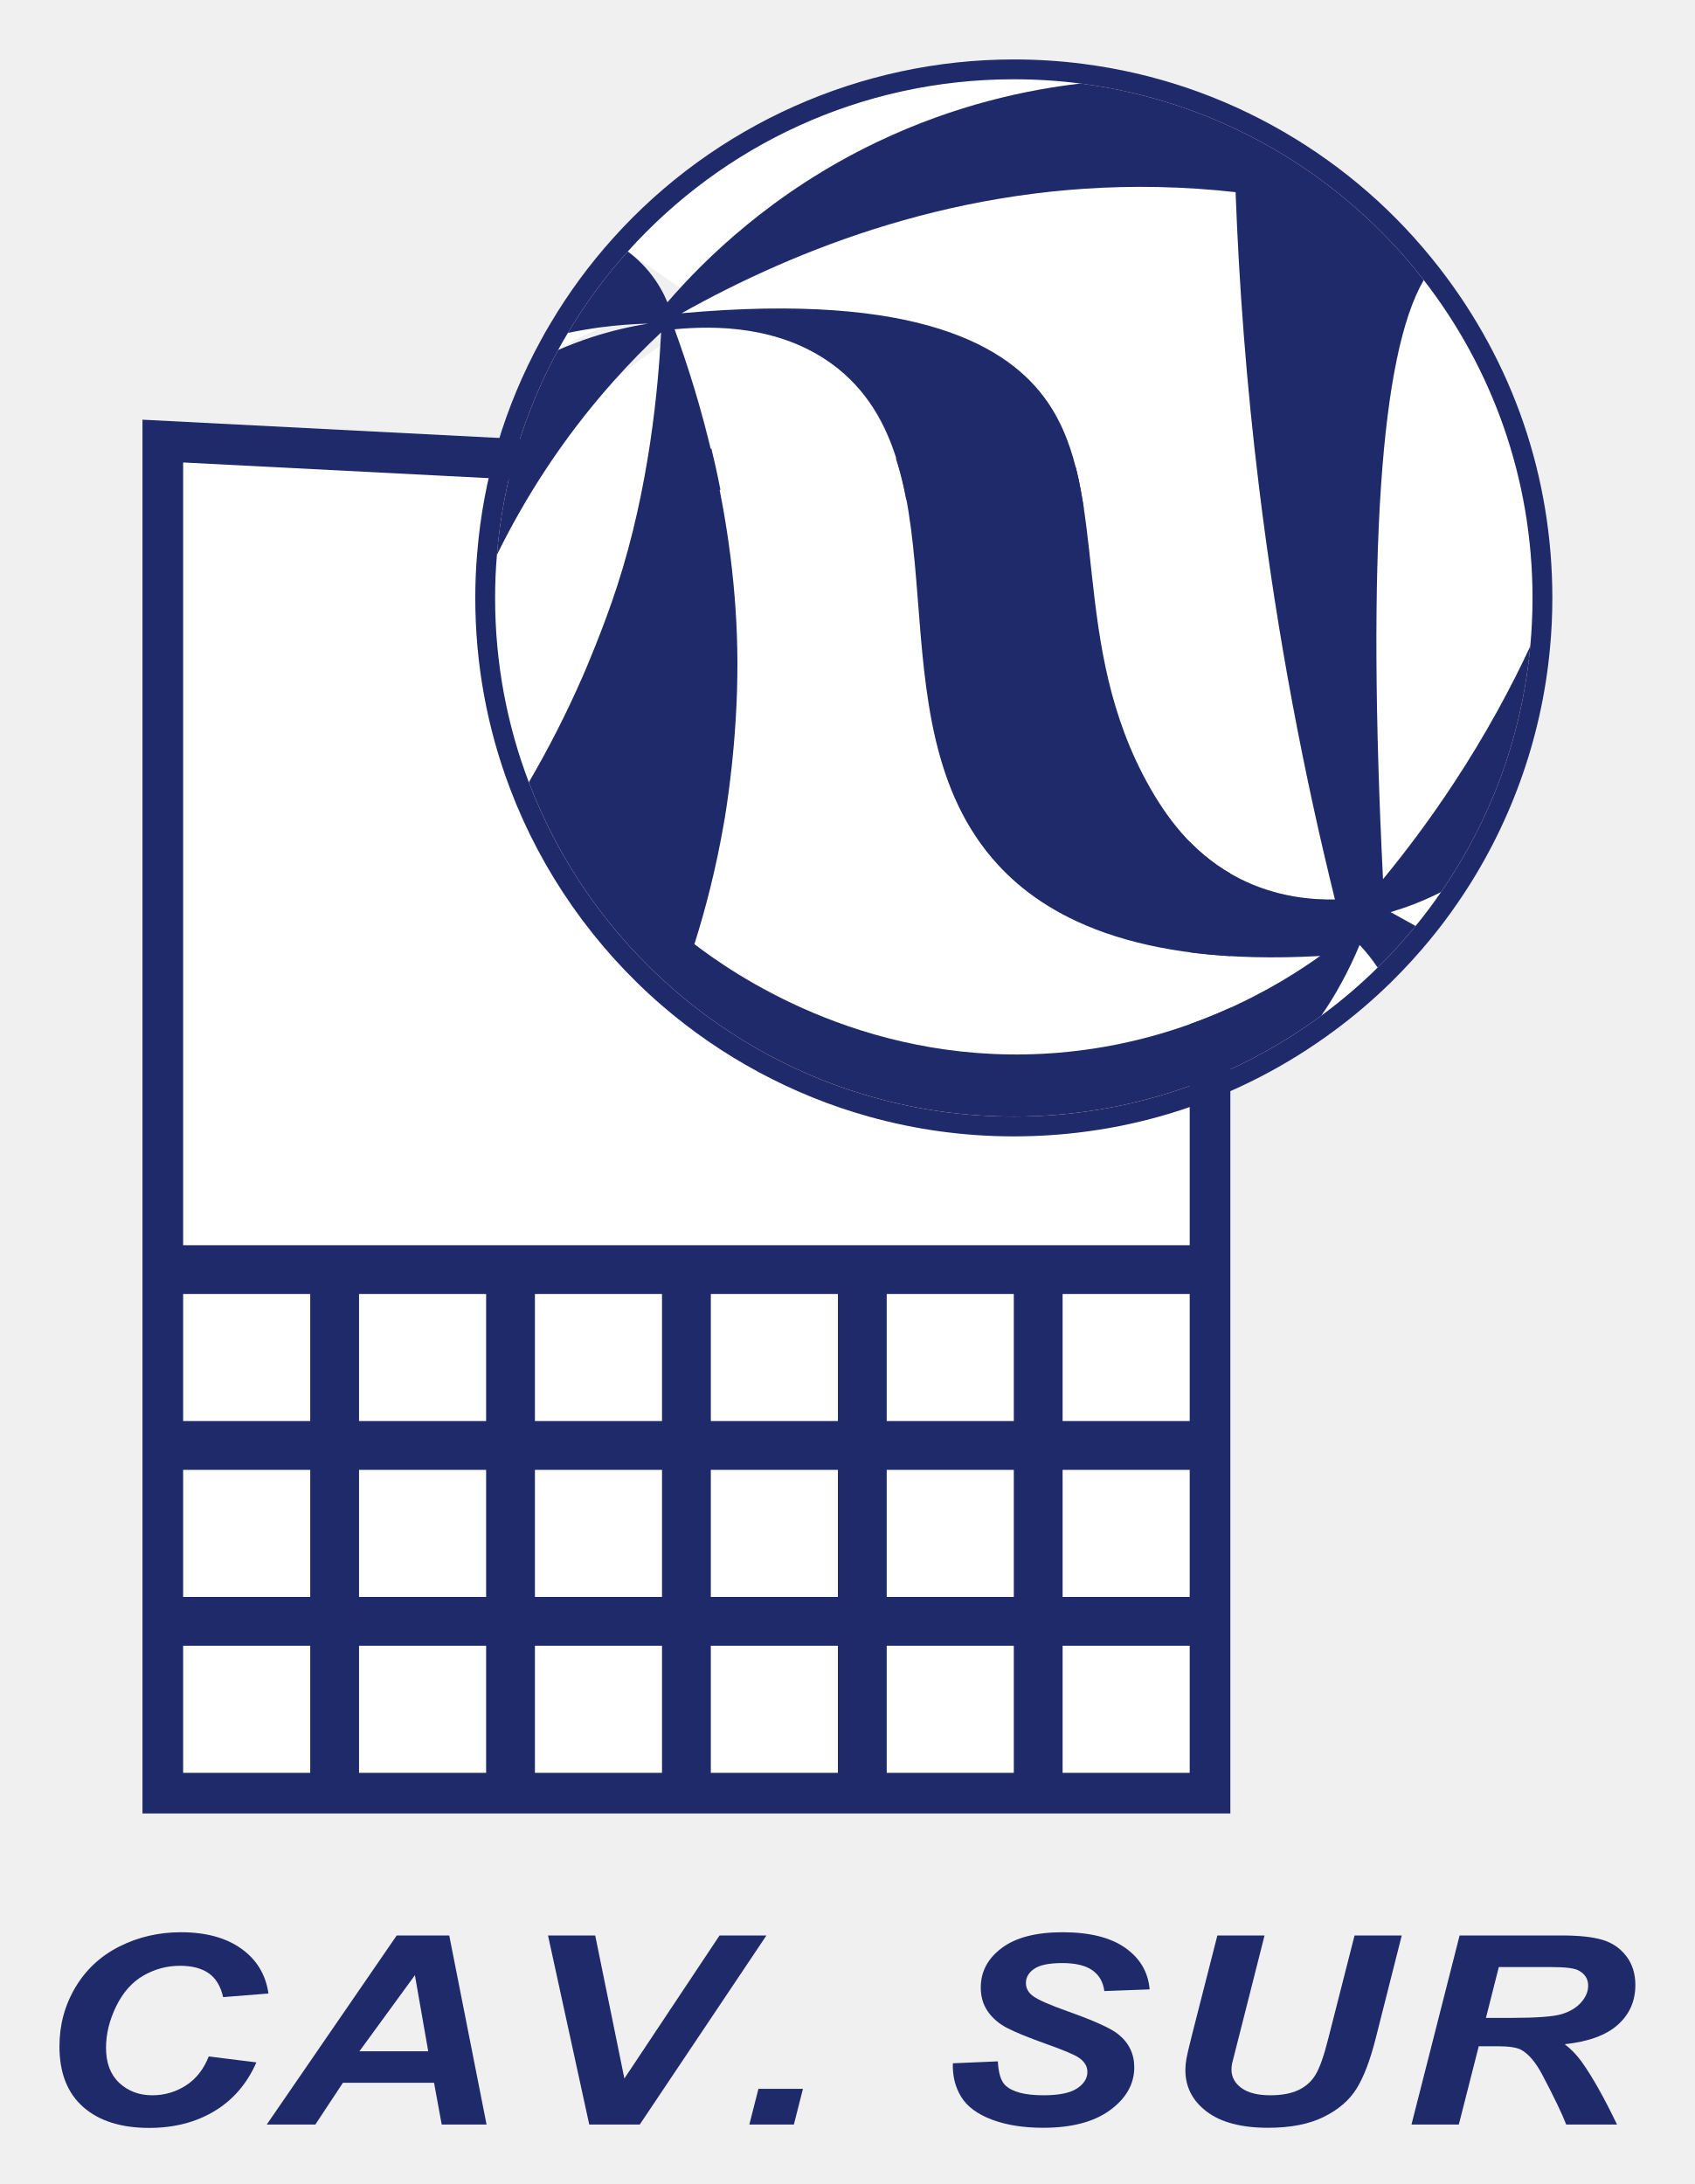
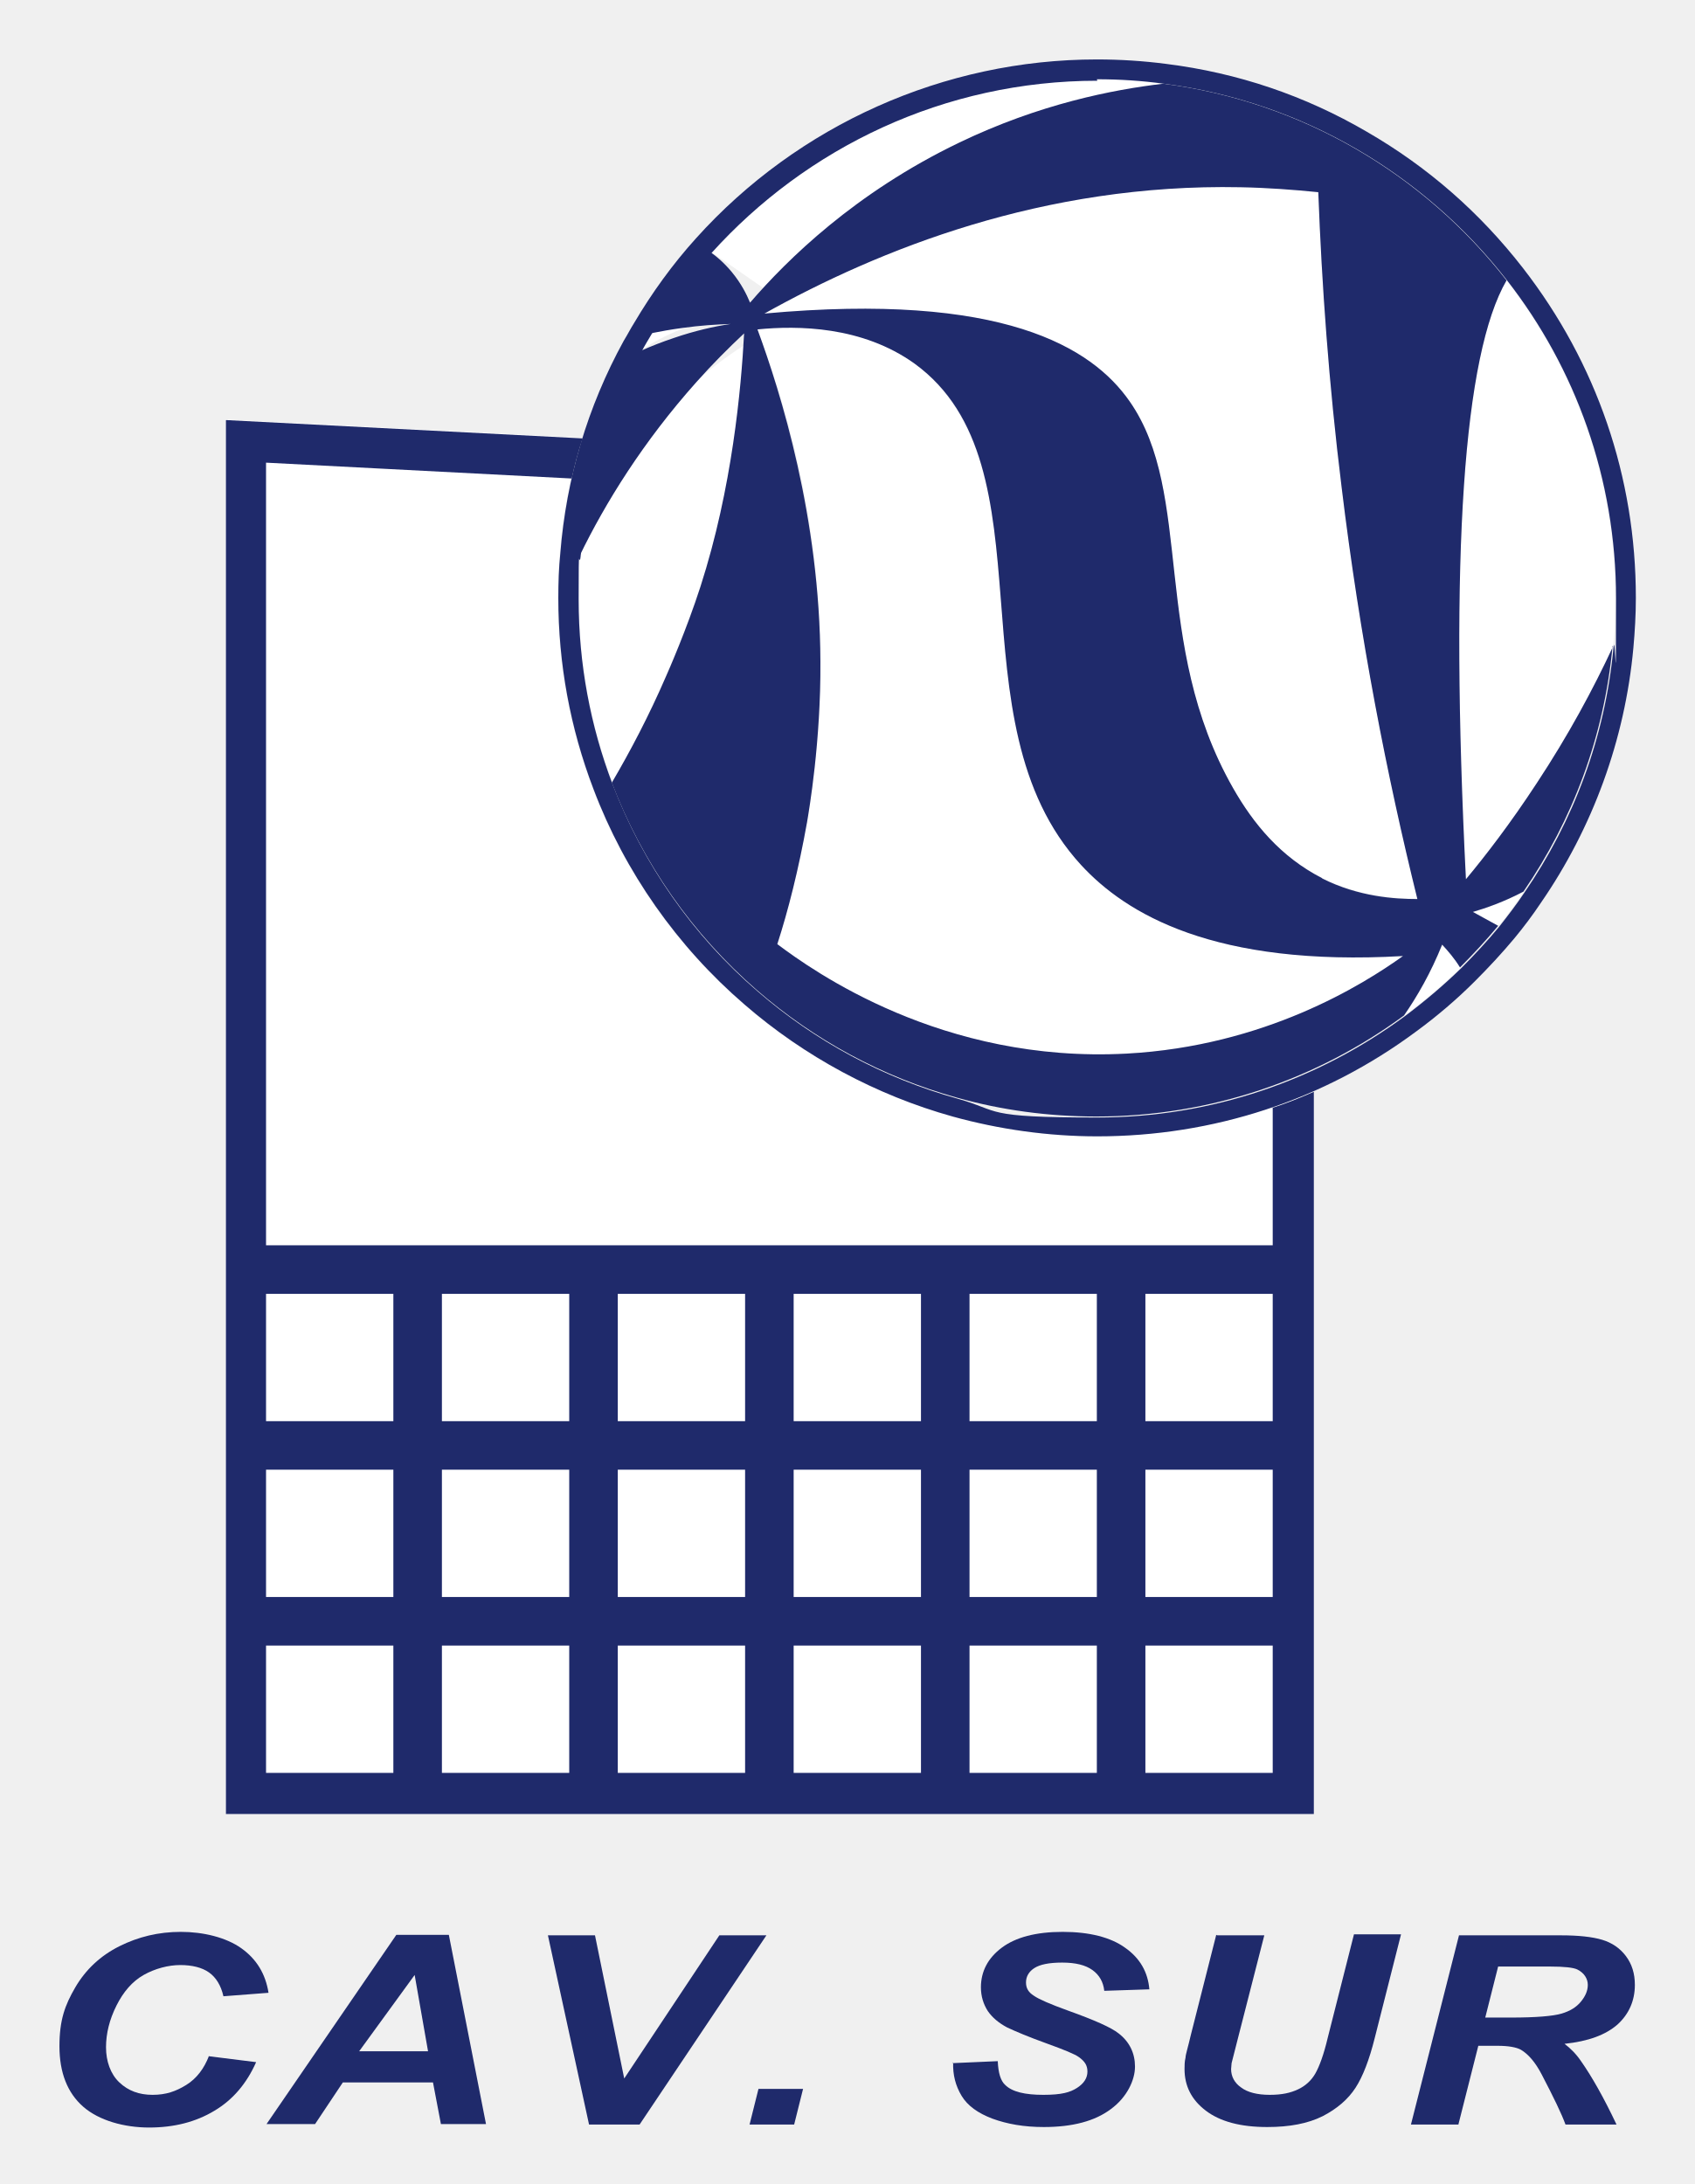
- <svg xmlns="http://www.w3.org/2000/svg" viewBox="-28.756 -12.000 342.074 440.863" width="342.074" height="440.863">
+ <svg xmlns="http://www.w3.org/2000/svg" id="Capa_1" version="1.1" viewBox="0 0 342.1 440.9" width="342.1" height="440.9">
  <defs>
    <style>
-       .cls-1 {
+       .st0 {
        fill: #fff;
      }

-       .cls-2 {
+       .st1 {
        fill: #1f2a6b;
      }
    </style>
  </defs>
-   <g id="Emblema">
-     <polygon class="cls-1" points="0 72.715 0 354.069 219.574 354.069 219.574 83.971 0 72.715" />
-     <path class="cls-2" d="M0,72.715v281.353h219.574V83.971L0,72.715ZM211.366,91.77v147.587H8.208V81.356l203.158,10.414ZM175.865,249.207v25.651h-25.651v-25.651h25.651ZM140.364,274.858h-25.651v-25.651h25.651v25.651ZM114.712,284.708h25.651v25.651h-25.651v-25.651ZM104.862,310.359h-25.651v-25.651h25.651v25.651ZM104.862,274.858h-25.651v-25.651h25.651v25.651ZM69.361,274.858h-25.651v-25.651h25.651v25.651ZM33.86,274.858H8.208v-25.651h25.651v25.651ZM33.86,284.708v25.651H8.208v-25.651h25.651ZM43.71,284.708h25.651v25.651h-25.651v-25.651ZM69.361,320.209v25.651h-25.651v-25.651h25.651ZM79.211,320.209h25.651v25.651h-25.651v-25.651ZM114.712,320.209h25.651v25.651h-25.651v-25.651ZM150.214,320.209h25.651v25.651h-25.651v-25.651ZM150.214,310.359v-25.651h25.651v25.651h-25.651ZM185.715,284.708h25.651v25.651h-25.651v-25.651ZM185.715,274.858v-25.651h25.651v25.651h-25.651ZM8.208,320.209h25.651v25.651H8.208v-25.651ZM185.715,345.86v-25.651h25.651v25.651h-25.651Z" />
-     <g>
-       <path class="cls-1" d="M93.202,53.99c-2.99,1.09-6.18,2.59-9.31,4.66.63-1.17,1.28-2.32,1.97-3.45,2-.44,4.17-.82,6.48-1.11.29-.04.58-.07.86-.1Z" />
-       <path class="cls-1" d="M95.102,64.92c3.97-3.49,7.67-6.04,10.46-7.78-.98,13.15-3.51,30.14-9.73,49.1-5.18,15.79-11.64,29.04-17.85,39.67-4.4-11.56-6.81-24.1-6.81-37.21,0-2.93.12-5.83.37-8.7,3.6-9.27,10.03-23.16,23.56-35.08Z" />
-       <path class="cls-1" d="M108.762,46.31c-3.6-2.52-7.2-5.03-10.81-7.55C117.112,17.42,144.922,4,175.862,4c4.57,0,9.07.29,13.48.86-13.39,1.54-27.34,5.16-41.16,11.85-17.41,8.43-30.28,19.63-39.42,29.6Z" />
-       <path class="cls-1" d="M237.702,180.97c-8.14,5.82-27.87,18.24-55.83,19.74-37.17,2-63.34-16.67-70.47-22.13,4.29-13.56,8.79-33.18,8.68-57.02-.13-29.46-7.25-53.04-13.22-68.07,9.05-.61,21.83.12,32.2,7.91,28.49,21.4,6.8,72.07,33.62,101.18,9.13,9.92,26.86,20.55,65.02,18.39Z" />
-       <path class="cls-1" d="M106.822,53.39c-.1-.25-.2-.5-.3-.75,23.67-13.66,57.63-27.72,98.41-26.89,5.43.1,10.66.47,15.7,1.04.69,18.56,2.15,38.48,4.73,59.54,3.74,30.59,9.2,58.45,15.32,83.23-4.45.09-11.75-.4-19.32-4.25-8.4-4.28-13.85-11.02-17.96-18.22-16.72-29.26-7.84-59.88-20.85-78.12-7.76-10.89-26.29-21.54-75.73-15.58Z" />
-       <path class="cls-1" d="M245.662,178.75c1.21,1.28,2.46,2.8,3.64,4.57-3.55,3.5-7.35,6.74-11.37,9.69,2.73-3.95,5.38-8.65,7.73-14.26Z" />
-       <path class="cls-1" d="M251.912,172.12c2.66-.79,6.23-2.03,10.19-4.05-1.61,2.35-3.33,4.64-5.14,6.85-1.68-.93-3.37-1.87-5.05-2.8Z" />
-       <path class="cls-1" d="M280.562,108.7c0,3.3-.15,6.56-.46,9.77-3.99,8.57-9.03,17.88-15.42,27.6-5.29,8.05-10.32,14.57-14.3,19.41-3.27-65.58-.54-105.9,8.22-120.95,13.76,17.72,21.96,39.99,21.96,64.17Z" />
-       <path class="cls-2" d="M280.102,118.47c-3.99,8.57-9.03,17.88-15.42,27.6-5.29,8.05-10.32,14.57-14.3,19.41-3.27-65.58-.54-105.9,8.22-120.95-16.55-21.31-41.16-36.06-69.26-39.67-10.23,1.18-24.99,4.11-41.16,11.85-21.01,10.06-34.71,23.61-42.23,32.31-.7-1.68-1.85-3.92-3.74-6.21-1.48-1.8-3-3.11-4.26-4.05-4.55,5.06-8.6,10.56-12.09,16.44,2.02-.42,4.19-.8,6.48-1.11,3.49-.47,6.76-.69,9.74-.77-3.42.55-7.29,1.41-11.45,2.76-2.45.8-4.7,1.68-6.74,2.57-2.87,5.26-6.03,12.13-8.48,20.47-1.97,6.7-3.29,13.69-3.87,20.88,5.25-10.69,12.76-22.97,23.56-35.08,3.2-3.59,6.41-6.85,9.58-9.82-.58,11.15-2.38,31.21-8.85,51.14-2.84,8.74-6.48,17.13-6.87,18.04-3.54,8.12-7.3,15.33-10.98,21.63,6.2,16.32,16.38,30.69,29.34,41.92,11.54,10.01,25.29,17.53,40.42,21.73,8.95,2.5,18.38,3.83,28.12,3.83,23.23,0,44.7-7.57,62.07-20.38,2.73-3.95,5.38-8.65,7.73-14.26,1.21,1.28,2.46,2.8,3.64,4.57,2.7-2.66,5.26-5.46,7.66-8.4-1.68-.93-3.37-1.87-5.05-2.8,2.66-.79,6.23-2.03,10.19-4.05,9.91-14.35,16.31-31.29,18-49.6ZM181.872,200.71c-37.17,2-63.34-16.67-70.47-22.13,2.15-6.78,4.34-15.07,5.99-24.65.42-2.43,2.75-16.33,2.69-32.37-.11-29.1-8.04-54.35-12.68-67.09,8.13-.78,21.07-.73,31.66,6.93,28.44,20.56,6.77,72,33.62,101.18,9.13,9.92,26.86,20.55,65.02,18.39-8.14,5.82-27.87,18.24-55.83,19.74ZM221.362,165.31c-8.4-4.28-13.85-11.02-17.96-18.22-16.703-29.261-7.764-59.417-20.85-78.12-7.617-10.888-25.64-22.091-73.746-17.738,23.084-12.933,56.259-26.279,96.126-25.482,5.427.109,10.664.473,15.7,1.04.69,18.56,2.15,38.48,4.73,59.54,3.74,30.59,9.2,58.45,15.32,83.23-4.45.09-11.75-.4-19.32-4.25Z" />
-       <path class="cls-2" d="M175.862,4c4.57,0,9.07.29,13.48.86,28.1,3.61,52.71,18.36,69.26,39.67,13.76,17.72,21.96,39.99,21.96,64.17,0,3.3-.15,6.56-.46,9.77-1.69,18.31-8.09,35.25-18,49.6-1.61,2.35-3.33,4.64-5.14,6.85-2.4,2.94-4.96,5.74-7.66,8.4-3.55,3.5-7.35,6.74-11.37,9.69-17.37,12.81-38.84,20.38-62.07,20.38-9.74,0-19.17-1.33-28.12-3.83-15.13-4.2-28.88-11.72-40.42-21.73-12.96-11.23-23.14-25.6-29.34-41.92-4.4-11.56-6.81-24.1-6.81-37.21,0-2.93.12-5.83.37-8.7,1.21-14.88,5.55-28.89,12.35-41.35.63-1.17,1.28-2.32,1.97-3.45,3.49-5.88,7.54-11.38,12.09-16.44C117.112,17.42,144.922,4,175.862,4M175.862,0c-30.813,0-60.295,13.153-80.886,36.088-4.72,5.25-8.941,10.987-12.542,17.051-.673,1.104-1.349,2.287-2.064,3.615-7.267,13.316-11.582,27.763-12.815,42.922-.254,2.911-.383,5.954-.383,9.024,0,13.307,2.379,26.305,7.072,38.633,6.345,16.702,16.878,31.752,30.459,43.52,12.101,10.497,26.615,18.299,41.97,22.561,9.442,2.638,19.265,3.976,29.19,3.976,23.388,0,45.673-7.317,64.444-21.161,4.149-3.045,8.123-6.431,11.804-10.061,2.823-2.781,5.498-5.715,7.95-8.719,1.882-2.298,3.681-4.695,5.341-7.119,10.516-15.228,16.98-33.038,18.683-51.493.316-3.271.477-6.687.477-10.138,0-24.376-7.884-47.414-22.801-66.623-8.667-11.16-19.249-20.405-31.452-27.48-12.508-7.252-26.12-11.862-40.458-13.704-4.581-.592-9.289-.893-13.99-.893h0Z" />
-     </g>
+   <g>
+     <path class="st0" d="M265.1,220.3v145.8H45.5V84.7l72,3.7c-.8,2.7-1.6,5.4-2.2,8.1-1.1,5-1.9,10-2.3,15.2-.3,2.9-.4,5.9-.4,9,0,13.3,2.4,26.3,7.1,38.6,6.3,16.7,16.9,31.8,30.5,43.5,12.1,10.5,26.6,18.3,42,22.6,9.5,2.6,19.3,4,29.2,4s24.2-2,35.5-5.9c2.8-1,5.5-2,8.2-3.2Z" />
+     <path class="st1" d="M256.9,223.5v27.9H53.7V93.4l61.7,3.2c.6-2.7,1.3-5.4,2.2-8.1l-72-3.7v281.4h219.6v-145.8c-2.7,1.2-5.4,2.3-8.2,3.2ZM79.4,357.9h-25.7v-25.7h25.7v25.7ZM79.4,322.4h-25.7v-25.7h25.7v25.7ZM79.4,286.9h-25.7v-25.7h25.7v25.7ZM114.9,357.9h-25.7v-25.7h25.7v25.7ZM114.9,322.4h-25.7v-25.7h25.7v25.7ZM114.9,286.9h-25.7v-25.7h25.7v25.7ZM150.4,357.9h-25.7v-25.7h25.7v25.7ZM150.4,322.4h-25.7v-25.7h25.7v25.7ZM150.4,286.9h-25.7v-25.7h25.7v25.7ZM185.9,357.9h-25.7v-25.7h25.7v25.7ZM185.9,322.4h-25.7v-25.7h25.7v25.7ZM185.9,286.9h-25.7v-25.7h25.7v25.7ZM221.4,357.9h-25.7v-25.7h25.7v25.7ZM221.4,322.4h-25.7v-25.7h25.7v25.7ZM221.4,286.9h-25.7v-25.7h25.7v25.7ZM256.9,357.9h-25.7v-25.7h25.7v25.7ZM256.9,322.4h-25.7v-25.7h25.7v25.7ZM256.9,286.9h-25.7v-25.7h25.7v25.7Z" />
  </g>
-   <g id="Texto" fill="#1f2a6b">
-     <path d="M13.371 403.116 22.991 404.314Q20.175 410.745 14.542 414.142Q8.909 417.54 1.345 417.54Q-7.167 417.54 -11.962 413.322Q-16.756 409.104 -16.756 401.085Q-16.756 394.576 -13.544 389.174Q-10.332 383.771 -4.636 380.907Q1.06 378.043 7.769 378.043Q15.301 378.043 19.953 381.363Q24.605 384.682 25.428 390.41L16.282 391.139Q15.523 387.807 13.355 386.31Q11.187 384.813 7.58 384.813Q3.624 384.813 0.19 386.791Q-3.243 388.77 -5.3 392.975Q-7.357 397.18 -7.357 401.372Q-7.357 405.954 -4.683 408.453Q-2.009 410.953 1.978 410.953Q5.681 410.953 8.766 408.974Q11.852 406.995 13.371 403.116Z" />
-     <path d="M58.846 408.427H40.46L34.89 416.863H25.08L51.314 378.694H61.916L69.448 416.863H60.397ZM57.675 402.075 54.985 386.713 43.783 402.075Z" />
-     <path d="M100.366 416.863H90.176L81.853 378.694H91.378L97.264 407.568L116.474 378.694H125.936Z" />
-     <path d="M124.322 409.651H133.309L131.474 416.863H122.486Z" />
-     <path d="M163.563 404.496 172.645 404.105Q172.835 407.672 174.133 408.922Q176.221 410.953 181.854 410.953Q186.538 410.953 188.627 409.573Q190.715 408.193 190.715 406.24Q190.715 404.548 189.006 403.376Q187.804 402.517 182.408 400.59Q177.013 398.664 174.528 397.375Q172.044 396.086 170.62 394.029Q169.196 391.973 169.196 389.213Q169.196 384.396 173.437 381.22Q177.677 378.043 185.715 378.043Q193.88 378.043 198.358 381.194Q202.836 384.344 203.279 389.577L194.133 389.916Q193.785 387.182 191.728 385.724Q189.671 384.266 185.652 384.266Q181.696 384.266 180.003 385.411Q178.31 386.557 178.31 388.301Q178.31 389.942 179.861 391.009Q181.411 392.103 186.728 394.003Q194.734 396.841 196.918 398.612Q200.177 401.215 200.177 405.303Q200.177 410.354 195.32 413.934Q190.462 417.514 181.791 417.514Q175.81 417.514 171.427 415.861Q167.044 414.207 165.24 411.265Q163.436 408.323 163.563 404.496Z" />
-     <path d="M216.95 378.694H226.475L221.222 399.419L219.925 404.522Q219.798 405.173 219.798 405.746Q219.798 408.011 221.808 409.482Q223.817 410.953 227.646 410.953Q231.096 410.953 233.343 409.885Q235.589 408.818 236.824 406.709Q238.058 404.6 239.324 399.549L244.64 378.694H254.166L248.881 399.575Q247.203 406.162 245.02 409.651Q242.836 413.14 238.406 415.327Q233.975 417.514 227.203 417.514Q219.102 417.514 214.798 414.246Q210.494 410.979 210.494 405.85Q210.494 404.782 210.716 403.533Q210.842 402.699 211.823 398.794Z" />
-     <path d="M265.685 416.863H256.128L265.843 378.694H286.445Q291.761 378.694 294.72 379.592Q297.679 380.491 299.499 382.886Q301.318 385.281 301.318 388.692Q301.318 393.561 297.774 396.724Q294.23 399.888 287.046 400.643Q288.881 401.996 290.495 404.21Q293.692 408.688 297.616 416.863H287.362Q286.128 413.635 282.52 406.787Q280.558 403.09 278.343 401.814Q276.982 401.059 273.596 401.059H269.704ZM271.16 395.331H276.223Q283.913 395.331 286.429 394.576Q288.945 393.821 290.369 392.207Q291.793 390.593 291.793 388.822Q291.793 386.739 289.736 385.698Q288.47 385.073 284.261 385.073H273.755Z" />
+   <g>
+     <path class="st0" d="M138.7,66c-3,1.1-6.2,2.6-9.3,4.7.6-1.2,1.3-2.3,2-3.5,2-.4,4.2-.8,6.5-1.1.3,0,.6,0,.9,0Z" />
+     <path class="st0" d="M140.6,76.9c4-3.5,7.7-6,10.5-7.8-1,13.2-3.5,30.1-9.7,49.1-5.2,15.8-11.6,29-17.8,39.7-4.4-11.6-6.8-24.1-6.8-37.2s.1-5.8.4-8.7c3.6-9.3,10-23.2,23.6-35.1Z" />
+     <path class="st0" d="M154.3,58.3c-3.6-2.5-7.2-5-10.8-7.5,19.2-21.3,47-34.8,77.9-34.8s9.1.3,13.5.9c-13.4,1.5-27.3,5.2-41.2,11.9-17.4,8.4-30.3,19.6-39.4,29.6Z" />
+     <path class="st0" d="M283.2,193c-8.1,5.8-27.9,18.2-55.8,19.7-37.2,2-63.3-16.7-70.5-22.1,4.3-13.6,8.8-33.2,8.7-57-.1-29.5-7.2-53-13.2-68.1,9.1-.6,21.8.1,32.2,7.9,28.5,21.4,6.8,72.1,33.6,101.2,9.1,9.9,26.9,20.6,65,18.4Z" />
+     <path class="st0" d="M152.3,65.4c0-.2-.2-.5-.3-.8,23.7-13.7,57.6-27.7,98.4-26.9,5.4.1,10.7.5,15.7,1,.7,18.6,2.1,38.5,4.7,59.5,3.7,30.6,9.2,58.4,15.3,83.2-4.4,0-11.8-.4-19.3-4.2-8.4-4.3-13.9-11-18-18.2-16.7-29.3-7.8-59.9-20.9-78.1-7.8-10.9-26.3-21.5-75.7-15.6Z" />
+     <path class="st0" d="M291.2,190.8c1.2,1.3,2.5,2.8,3.6,4.6-3.6,3.5-7.4,6.7-11.4,9.7,2.7-3.9,5.4-8.6,7.7-14.3h0Z" />
+     <path class="st0" d="M297.4,184.1c2.7-.8,6.2-2,10.2-4.1-1.6,2.4-3.3,4.6-5.1,6.9-1.7-.9-3.4-1.9-5.1-2.8h0Z" />
+     <path class="st0" d="M326.1,120.7c0,3.3-.1,6.6-.5,9.8-4,8.6-9,17.9-15.4,27.6-5.3,8.1-10.3,14.6-14.3,19.4-3.3-65.6-.5-105.9,8.2-120.9,13.8,17.7,22,40,22,64.2h0Z" />
+     <path class="st1" d="M325.6,130.5c-4,8.6-9,17.9-15.4,27.6-5.3,8.1-10.3,14.6-14.3,19.4-3.3-65.6-.5-105.9,8.2-120.9-16.6-21.3-41.2-36.1-69.3-39.7-10.2,1.2-25,4.1-41.2,11.9-21,10.1-34.7,23.6-42.2,32.3-.7-1.7-1.8-3.9-3.7-6.2-1.5-1.8-3-3.1-4.3-4-4.6,5.1-8.6,10.6-12.1,16.4,2-.4,4.2-.8,6.5-1.1,3.5-.5,6.8-.7,9.7-.8-3.4.5-7.3,1.4-11.4,2.8-2.4.8-4.7,1.7-6.7,2.6-2.9,5.3-6,12.1-8.5,20.5-2,6.7-3.3,13.7-3.9,20.9,5.2-10.7,12.8-23,23.6-35.1,3.2-3.6,6.4-6.8,9.6-9.8-.6,11.2-2.4,31.2-8.8,51.1-2.8,8.7-6.5,17.1-6.9,18-3.5,8.1-7.3,15.3-11,21.6,6.2,16.3,16.4,30.7,29.3,41.9,11.5,10,25.3,17.5,40.4,21.7,8.9,2.5,18.4,3.8,28.1,3.8,23.2,0,44.7-7.6,62.1-20.4,2.7-3.9,5.4-8.6,7.7-14.3,1.2,1.3,2.5,2.8,3.6,4.6,2.7-2.7,5.3-5.5,7.7-8.4-1.7-.9-3.4-1.9-5.1-2.8,2.7-.8,6.2-2,10.2-4.1,9.9-14.4,16.3-31.3,18-49.6h0ZM227.4,212.7c-37.2,2-63.3-16.7-70.5-22.1,2.2-6.8,4.3-15.1,6-24.6.4-2.4,2.8-16.3,2.7-32.4-.1-29.1-8-54.3-12.7-67.1,8.1-.8,21.1-.7,31.7,6.9,28.4,20.6,6.8,72,33.6,101.2,9.1,9.9,26.9,20.6,65,18.4-8.1,5.8-27.9,18.2-55.8,19.7h0ZM266.9,177.3c-8.4-4.3-13.9-11-18-18.2-16.7-29.3-7.8-59.4-20.9-78.1-7.6-10.9-25.6-22.1-73.7-17.7,23.1-12.9,56.3-26.3,96.1-25.5,5.4.1,10.7.5,15.7,1,.7,18.6,2.1,38.5,4.7,59.5,3.7,30.6,9.2,58.5,15.3,83.2-4.4,0-11.8-.4-19.3-4.2Z" />
+     <path class="st1" d="M221.4,16c4.6,0,9.1.3,13.5.9,28.1,3.6,52.7,18.4,69.3,39.7,13.8,17.7,22,40,22,64.2s-.1,6.6-.5,9.8c-1.7,18.3-8.1,35.2-18,49.6-1.6,2.4-3.3,4.6-5.1,6.9-2.4,2.9-5,5.7-7.7,8.4-3.6,3.5-7.4,6.7-11.4,9.7-17.4,12.8-38.8,20.4-62.1,20.4s-19.2-1.3-28.1-3.8c-15.1-4.2-28.9-11.7-40.4-21.7-13-11.2-23.1-25.6-29.3-41.9-4.4-11.6-6.8-24.1-6.8-37.2s.1-5.8.4-8.7c1.2-14.9,5.6-28.9,12.3-41.3.6-1.2,1.3-2.3,2-3.5,3.5-5.9,7.5-11.4,12.1-16.4,19.2-21.3,47-34.8,77.9-34.8M221.4,12c-30.8,0-60.3,13.2-80.9,36.1-4.7,5.2-8.9,11-12.5,17.1-.7,1.1-1.3,2.3-2.1,3.6-7.3,13.3-11.6,27.8-12.8,42.9-.3,2.9-.4,6-.4,9,0,13.3,2.4,26.3,7.1,38.6,6.3,16.7,16.9,31.8,30.5,43.5,12.1,10.5,26.6,18.3,42,22.6,9.4,2.6,19.3,4,29.2,4,23.4,0,45.7-7.3,64.4-21.2,4.1-3,8.1-6.4,11.8-10.1,2.8-2.8,5.5-5.7,8-8.7,1.9-2.3,3.7-4.7,5.3-7.1,10.5-15.2,17-33,18.7-51.5.3-3.3.5-6.7.5-10.1,0-24.4-7.9-47.4-22.8-66.6-8.7-11.2-19.2-20.4-31.5-27.5-12.5-7.3-26.1-11.9-40.5-13.7-4.6-.6-9.3-.9-14-.9h0Z" />
+   </g>
+   <g id="Texto">
+     <path class="st1" d="M42.1,415.1l9.6,1.2c-1.9,4.3-4.7,7.6-8.4,9.8-3.8,2.3-8.2,3.4-13.2,3.4s-10.1-1.4-13.3-4.2c-3.2-2.8-4.8-6.9-4.8-12.2s1.1-8.3,3.2-11.9c2.1-3.6,5.1-6.4,8.9-8.3s7.9-2.9,12.4-2.9,9.1,1.1,12.2,3.3c3.1,2.2,4.9,5.2,5.5,9l-9.1.7c-.5-2.2-1.5-3.8-2.9-4.8-1.4-1-3.4-1.5-5.8-1.5s-5.1.7-7.4,2c-2.3,1.3-4.1,3.4-5.5,6.2-1.4,2.8-2.1,5.6-2.1,8.4s.9,5.4,2.7,7.1c1.8,1.7,4,2.5,6.7,2.5s4.7-.7,6.8-2c2.1-1.3,3.6-3.3,4.6-5.9Z" />
+     <path class="st1" d="M87.6,420.4h-18.4l-5.6,8.4h-9.8l26.2-38.2h10.6l7.5,38.2h-9.1l-1.6-8.4ZM86.4,414.1l-2.7-15.4-11.2,15.4h13.9Z" />
+     <path class="st1" d="M129.1,428.9h-10.2l-8.3-38.2h9.5l5.9,28.9,19.2-28.9h9.5l-25.6,38.2Z" />
+     <path class="st1" d="M153.1,421.7h9l-1.8,7.2h-9l1.8-7.2Z" />
+     <path class="st1" d="M192.3,416.5l9.1-.4c.1,2.4.6,4,1.5,4.8,1.4,1.4,4,2,7.7,2s5.4-.5,6.8-1.4,2.1-2,2.1-3.3-.6-2.1-1.7-2.9c-.8-.6-3-1.5-6.6-2.8-3.6-1.3-6.2-2.4-7.9-3.2-1.7-.9-3-2-3.9-3.3-.9-1.4-1.4-3-1.4-4.8,0-3.2,1.4-5.9,4.2-8s6.9-3.2,12.3-3.2,9.7,1.1,12.6,3.2c3,2.1,4.6,4.9,4.9,8.4l-9.1.3c-.2-1.8-1-3.2-2.4-4.2-1.4-1-3.4-1.5-6.1-1.5s-4.5.4-5.6,1.1-1.7,1.7-1.7,2.9.5,2,1.6,2.7c1,.7,3.3,1.7,6.9,3,5.3,1.9,8.7,3.4,10.2,4.6,2.2,1.7,3.3,4,3.3,6.7s-1.6,6.2-4.9,8.6c-3.2,2.4-7.7,3.6-13.5,3.6-4,0-7.4-.6-10.4-1.7-2.9-1.1-5-2.6-6.2-4.6-1.2-2-1.8-4.2-1.7-6.8Z" />
+     <path class="st1" d="M245.7,390.7h9.5l-5.3,20.7-1.3,5.1c0,.4-.1.8-.1,1.2,0,1.5.7,2.8,2,3.7,1.3,1,3.3,1.5,5.8,1.5s4.2-.4,5.7-1.1,2.7-1.8,3.5-3.2c.8-1.4,1.7-3.8,2.5-7.2l5.3-20.9h9.5l-5.3,20.9c-1.1,4.4-2.4,7.8-3.9,10.1-1.5,2.3-3.7,4.2-6.6,5.7-3,1.5-6.7,2.2-11.2,2.2-5.4,0-9.5-1.1-12.4-3.3-2.9-2.2-4.3-5-4.3-8.4,0-.7,0-1.5.2-2.3,0-.6.5-2.1,1.1-4.7l5.1-20.1Z" />
+     <path class="st1" d="M294.4,428.9h-9.6l9.7-38.2h20.6c3.5,0,6.3.3,8.3.9,2,.6,3.6,1.7,4.8,3.3,1.2,1.6,1.8,3.5,1.8,5.8,0,3.2-1.2,5.9-3.5,8-2.4,2.1-5.9,3.4-10.7,3.9,1.2.9,2.4,2.1,3.4,3.6,2.1,3,4.5,7.2,7.1,12.7h-10.3c-.8-2.2-2.4-5.5-4.8-10.1-1.3-2.5-2.7-4.1-4.2-5-.9-.5-2.5-.8-4.7-.8h-3.9l-4,15.8ZM299.9,407.3h5.1c5.1,0,8.5-.3,10.2-.8,1.7-.5,3-1.3,3.9-2.4.9-1.1,1.4-2.2,1.4-3.4s-.7-2.4-2.1-3.1c-.8-.4-2.7-.6-5.5-.6h-10.5l-2.6,10.3Z" />
  </g>
</svg>
